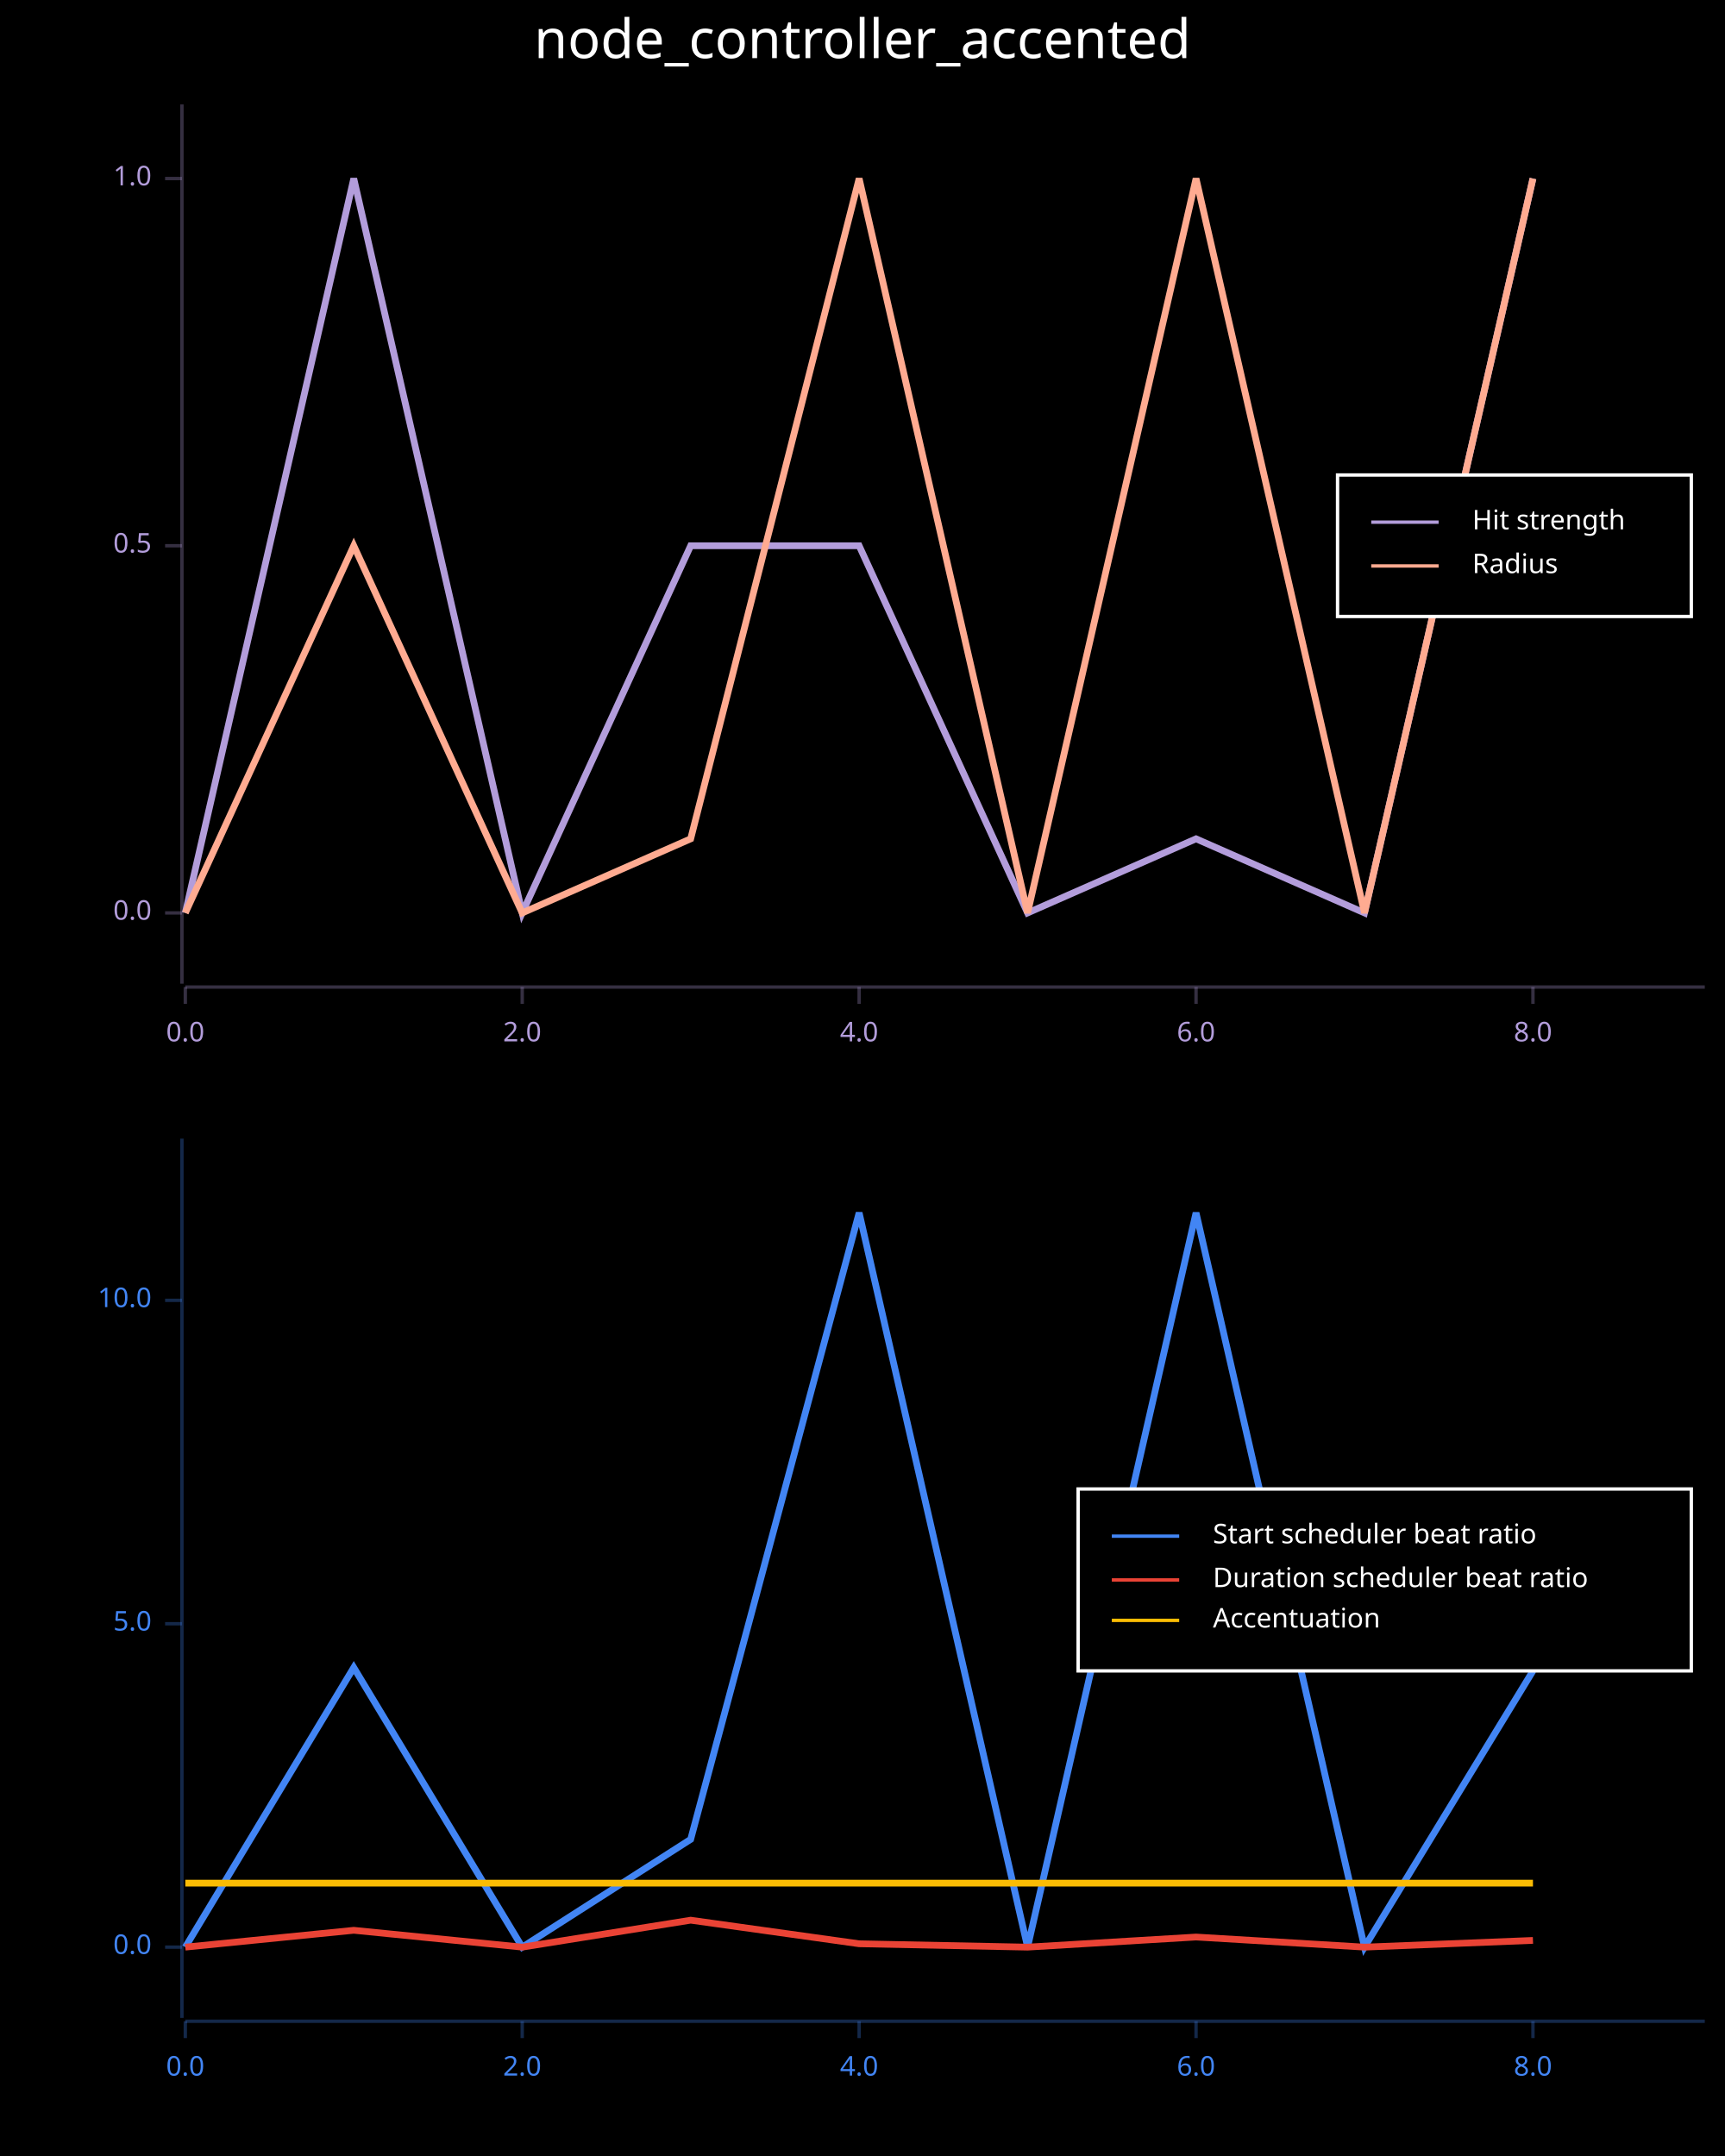
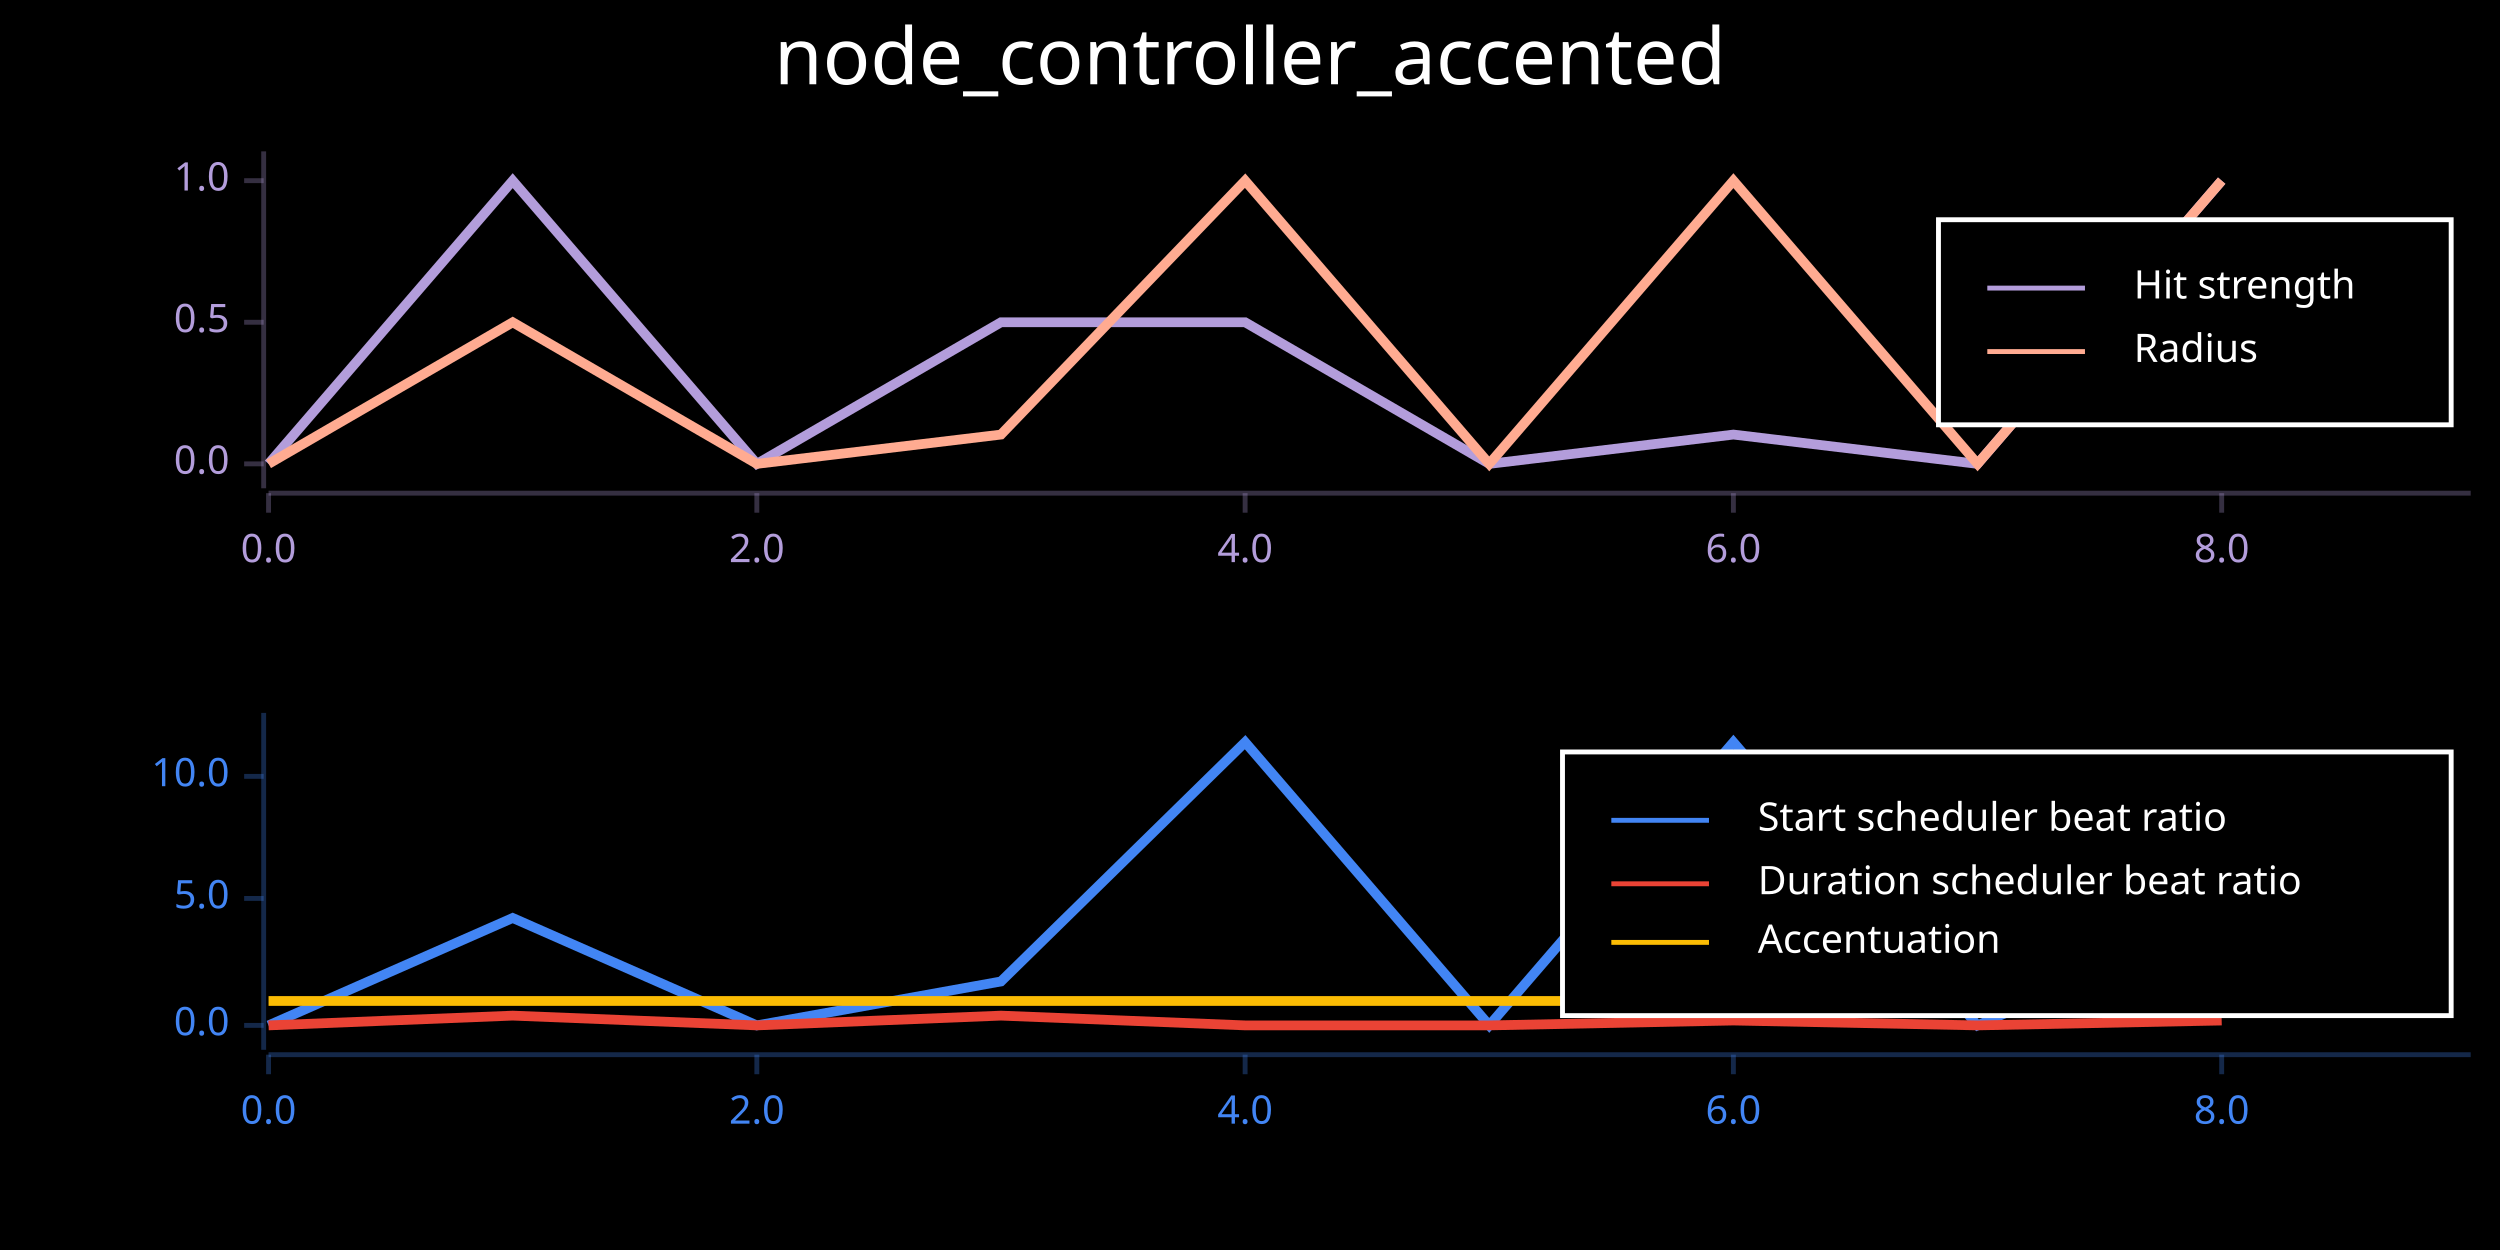
- <svg xmlns="http://www.w3.org/2000/svg" width="512" height="640" viewBox="0 0 512 640">
-   <rect x="0" y="0" width="512" height="640" opacity="1" fill="#000000" stroke="none" />
+ <svg xmlns="http://www.w3.org/2000/svg" width="512" height="256" viewBox="0 0 512 256">
+   <rect x="0" y="0" width="512" height="256" opacity="1" fill="#000000" stroke="none" />
  <text x="256" y="5" dy="0.76em" text-anchor="middle" font-family="sans-serif" font-size="16.129" opacity="1" fill="#FFFFFF">
node_controller_accented
</text>
-   <polyline fill="none" opacity="0.3" stroke="#B39DDB" stroke-width="1" points="54,31 54,292 " />
-   <text x="45" y="271" dy="0.5ex" text-anchor="end" font-family="sans-serif" font-size="8.065" opacity="1" fill="#B39DDB">
+   <polyline fill="none" opacity="0.3" stroke="#B39DDB" stroke-width="1" points="54,31 54,100 " />
+   <text x="47" y="95" dy="0.5ex" text-anchor="end" font-family="sans-serif" font-size="8.065" opacity="1" fill="#B39DDB">
0.0
</text>
-   <polyline fill="none" opacity="0.3" stroke="#B39DDB" stroke-width="1" points="49,271 54,271 " />
-   <text x="45" y="162" dy="0.5ex" text-anchor="end" font-family="sans-serif" font-size="8.065" opacity="1" fill="#B39DDB">
+   <polyline fill="none" opacity="0.3" stroke="#B39DDB" stroke-width="1" points="50,95 54,95 " />
+   <text x="47" y="66" dy="0.5ex" text-anchor="end" font-family="sans-serif" font-size="8.065" opacity="1" fill="#B39DDB">
0.5
</text>
-   <polyline fill="none" opacity="0.3" stroke="#B39DDB" stroke-width="1" points="49,162 54,162 " />
-   <text x="45" y="53" dy="0.5ex" text-anchor="end" font-family="sans-serif" font-size="8.065" opacity="1" fill="#B39DDB">
+   <polyline fill="none" opacity="0.3" stroke="#B39DDB" stroke-width="1" points="50,66 54,66 " />
+   <text x="47" y="37" dy="0.5ex" text-anchor="end" font-family="sans-serif" font-size="8.065" opacity="1" fill="#B39DDB">
1.0
</text>
-   <polyline fill="none" opacity="0.3" stroke="#B39DDB" stroke-width="1" points="49,53 54,53 " />
-   <polyline fill="none" opacity="0.3" stroke="#B39DDB" stroke-width="1" points="55,293 506,293 " />
-   <text x="55" y="303" dy="0.76em" text-anchor="middle" font-family="sans-serif" font-size="8.065" opacity="1" fill="#B39DDB">
+   <polyline fill="none" opacity="0.3" stroke="#B39DDB" stroke-width="1" points="50,37 54,37 " />
+   <polyline fill="none" opacity="0.3" stroke="#B39DDB" stroke-width="1" points="55,101 506,101 " />
+   <text x="55" y="109" dy="0.76em" text-anchor="middle" font-family="sans-serif" font-size="8.065" opacity="1" fill="#B39DDB">
0.0
</text>
-   <polyline fill="none" opacity="0.3" stroke="#B39DDB" stroke-width="1" points="55,293 55,298 " />
-   <text x="155" y="303" dy="0.76em" text-anchor="middle" font-family="sans-serif" font-size="8.065" opacity="1" fill="#B39DDB">
+   <polyline fill="none" opacity="0.3" stroke="#B39DDB" stroke-width="1" points="55,101 55,105 " />
+   <text x="155" y="109" dy="0.76em" text-anchor="middle" font-family="sans-serif" font-size="8.065" opacity="1" fill="#B39DDB">
2.0
</text>
-   <polyline fill="none" opacity="0.3" stroke="#B39DDB" stroke-width="1" points="155,293 155,298 " />
-   <text x="255" y="303" dy="0.76em" text-anchor="middle" font-family="sans-serif" font-size="8.065" opacity="1" fill="#B39DDB">
+   <polyline fill="none" opacity="0.3" stroke="#B39DDB" stroke-width="1" points="155,101 155,105 " />
+   <text x="255" y="109" dy="0.76em" text-anchor="middle" font-family="sans-serif" font-size="8.065" opacity="1" fill="#B39DDB">
4.0
</text>
-   <polyline fill="none" opacity="0.3" stroke="#B39DDB" stroke-width="1" points="255,293 255,298 " />
-   <text x="355" y="303" dy="0.76em" text-anchor="middle" font-family="sans-serif" font-size="8.065" opacity="1" fill="#B39DDB">
+   <polyline fill="none" opacity="0.3" stroke="#B39DDB" stroke-width="1" points="255,101 255,105 " />
+   <text x="355" y="109" dy="0.76em" text-anchor="middle" font-family="sans-serif" font-size="8.065" opacity="1" fill="#B39DDB">
6.0
</text>
-   <polyline fill="none" opacity="0.3" stroke="#B39DDB" stroke-width="1" points="355,293 355,298 " />
-   <text x="455" y="303" dy="0.76em" text-anchor="middle" font-family="sans-serif" font-size="8.065" opacity="1" fill="#B39DDB">
+   <polyline fill="none" opacity="0.3" stroke="#B39DDB" stroke-width="1" points="355,101 355,105 " />
+   <text x="455" y="109" dy="0.76em" text-anchor="middle" font-family="sans-serif" font-size="8.065" opacity="1" fill="#B39DDB">
8.0
</text>
-   <polyline fill="none" opacity="0.3" stroke="#B39DDB" stroke-width="1" points="455,293 455,298 " />
-   <polyline fill="none" opacity="1" stroke="#B39DDB" stroke-width="2" points="55,271 105,53 155,271 205,162 255,162 305,271 355,249 405,271 455,53 " />
-   <polyline fill="none" opacity="1" stroke="#FFAB91" stroke-width="2" points="55,271 105,162 155,271 205,249 255,53 305,271 355,53 405,271 455,53 " />
-   <rect x="397" y="141" width="105" height="42" opacity="1" fill="#000000" stroke="none" />
-   <rect x="397" y="141" width="105" height="42" opacity="1" fill="none" stroke="#FFFFFF" />
-   <text x="437" y="151" dy="0.76em" text-anchor="start" font-family="sans-serif" font-size="8.065" opacity="1" fill="#FFFFFF">
+   <polyline fill="none" opacity="0.3" stroke="#B39DDB" stroke-width="1" points="455,101 455,105 " />
+   <polyline fill="none" opacity="1" stroke="#B39DDB" stroke-width="2" points="55,95 105,37 155,95 205,66 255,66 305,95 355,89 405,95 455,37 " />
+   <polyline fill="none" opacity="1" stroke="#FFAB91" stroke-width="2" points="55,95 105,66 155,95 205,89 255,37 305,95 355,37 405,95 455,37 " />
+   <rect x="397" y="45" width="105" height="42" opacity="1" fill="#000000" stroke="none" />
+   <rect x="397" y="45" width="105" height="42" opacity="1" fill="none" stroke="#FFFFFF" />
+   <text x="437" y="55" dy="0.76em" text-anchor="start" font-family="sans-serif" font-size="8.065" opacity="1" fill="#FFFFFF">
Hit strength
</text>
-   <text x="437" y="164" dy="0.76em" text-anchor="start" font-family="sans-serif" font-size="8.065" opacity="1" fill="#FFFFFF">
+   <text x="437" y="68" dy="0.76em" text-anchor="start" font-family="sans-serif" font-size="8.065" opacity="1" fill="#FFFFFF">
Radius
</text>
-   <polyline fill="none" opacity="1" stroke="#B39DDB" stroke-width="1" points="407,155 427,155 " />
-   <polyline fill="none" opacity="1" stroke="#FFAB91" stroke-width="1" points="407,168 427,168 " />
-   <polyline fill="none" opacity="0.3" stroke="#4285F4" stroke-width="1" points="54,338 54,599 " />
-   <text x="45" y="578" dy="0.5ex" text-anchor="end" font-family="sans-serif" font-size="8.065" opacity="1" fill="#4285F4">
+   <polyline fill="none" opacity="1" stroke="#B39DDB" stroke-width="1" points="407,59 427,59 " />
+   <polyline fill="none" opacity="1" stroke="#FFAB91" stroke-width="1" points="407,72 427,72 " />
+   <polyline fill="none" opacity="0.3" stroke="#4285F4" stroke-width="1" points="54,146 54,215 " />
+   <text x="47" y="210" dy="0.5ex" text-anchor="end" font-family="sans-serif" font-size="8.065" opacity="1" fill="#4285F4">
0.0
</text>
-   <polyline fill="none" opacity="0.3" stroke="#4285F4" stroke-width="1" points="49,578 54,578 " />
-   <text x="45" y="482" dy="0.5ex" text-anchor="end" font-family="sans-serif" font-size="8.065" opacity="1" fill="#4285F4">
+   <polyline fill="none" opacity="0.3" stroke="#4285F4" stroke-width="1" points="50,210 54,210 " />
+   <text x="47" y="184" dy="0.5ex" text-anchor="end" font-family="sans-serif" font-size="8.065" opacity="1" fill="#4285F4">
5.0
</text>
-   <polyline fill="none" opacity="0.3" stroke="#4285F4" stroke-width="1" points="49,482 54,482 " />
-   <text x="45" y="386" dy="0.5ex" text-anchor="end" font-family="sans-serif" font-size="8.065" opacity="1" fill="#4285F4">
+   <polyline fill="none" opacity="0.3" stroke="#4285F4" stroke-width="1" points="50,184 54,184 " />
+   <text x="47" y="159" dy="0.5ex" text-anchor="end" font-family="sans-serif" font-size="8.065" opacity="1" fill="#4285F4">
10.0
</text>
-   <polyline fill="none" opacity="0.3" stroke="#4285F4" stroke-width="1" points="49,386 54,386 " />
-   <polyline fill="none" opacity="0.3" stroke="#4285F4" stroke-width="1" points="55,600 506,600 " />
-   <text x="55" y="610" dy="0.76em" text-anchor="middle" font-family="sans-serif" font-size="8.065" opacity="1" fill="#4285F4">
+   <polyline fill="none" opacity="0.3" stroke="#4285F4" stroke-width="1" points="50,159 54,159 " />
+   <polyline fill="none" opacity="0.3" stroke="#4285F4" stroke-width="1" points="55,216 506,216 " />
+   <text x="55" y="224" dy="0.76em" text-anchor="middle" font-family="sans-serif" font-size="8.065" opacity="1" fill="#4285F4">
0.0
</text>
-   <polyline fill="none" opacity="0.3" stroke="#4285F4" stroke-width="1" points="55,600 55,605 " />
-   <text x="155" y="610" dy="0.76em" text-anchor="middle" font-family="sans-serif" font-size="8.065" opacity="1" fill="#4285F4">
+   <polyline fill="none" opacity="0.3" stroke="#4285F4" stroke-width="1" points="55,216 55,220 " />
+   <text x="155" y="224" dy="0.76em" text-anchor="middle" font-family="sans-serif" font-size="8.065" opacity="1" fill="#4285F4">
2.0
</text>
-   <polyline fill="none" opacity="0.3" stroke="#4285F4" stroke-width="1" points="155,600 155,605 " />
-   <text x="255" y="610" dy="0.76em" text-anchor="middle" font-family="sans-serif" font-size="8.065" opacity="1" fill="#4285F4">
+   <polyline fill="none" opacity="0.3" stroke="#4285F4" stroke-width="1" points="155,216 155,220 " />
+   <text x="255" y="224" dy="0.76em" text-anchor="middle" font-family="sans-serif" font-size="8.065" opacity="1" fill="#4285F4">
4.0
</text>
-   <polyline fill="none" opacity="0.3" stroke="#4285F4" stroke-width="1" points="255,600 255,605 " />
-   <text x="355" y="610" dy="0.76em" text-anchor="middle" font-family="sans-serif" font-size="8.065" opacity="1" fill="#4285F4">
+   <polyline fill="none" opacity="0.3" stroke="#4285F4" stroke-width="1" points="255,216 255,220 " />
+   <text x="355" y="224" dy="0.76em" text-anchor="middle" font-family="sans-serif" font-size="8.065" opacity="1" fill="#4285F4">
6.0
</text>
-   <polyline fill="none" opacity="0.3" stroke="#4285F4" stroke-width="1" points="355,600 355,605 " />
-   <text x="455" y="610" dy="0.76em" text-anchor="middle" font-family="sans-serif" font-size="8.065" opacity="1" fill="#4285F4">
+   <polyline fill="none" opacity="0.3" stroke="#4285F4" stroke-width="1" points="355,216 355,220 " />
+   <text x="455" y="224" dy="0.76em" text-anchor="middle" font-family="sans-serif" font-size="8.065" opacity="1" fill="#4285F4">
8.0
</text>
-   <polyline fill="none" opacity="0.3" stroke="#4285F4" stroke-width="1" points="455,600 455,605 " />
-   <polyline fill="none" opacity="1" stroke="#4285F4" stroke-width="2" points="55,578 105,495 155,578 205,546 255,360 305,578 355,360 405,578 455,496 " />
-   <polyline fill="none" opacity="1" stroke="#EA4335" stroke-width="2" points="55,578 105,573 155,578 205,570 255,577 305,578 355,575 405,578 455,576 " />
-   <polyline fill="none" opacity="1" stroke="#FBBC04" stroke-width="2" points="55,559 105,559 155,559 205,559 255,559 305,559 355,559 405,559 455,559 " />
-   <rect x="320" y="442" width="182" height="54" opacity="1" fill="#000000" stroke="none" />
-   <rect x="320" y="442" width="182" height="54" opacity="1" fill="none" stroke="#FFFFFF" />
-   <text x="360" y="452" dy="0.76em" text-anchor="start" font-family="sans-serif" font-size="8.065" opacity="1" fill="#FFFFFF">
+   <polyline fill="none" opacity="0.3" stroke="#4285F4" stroke-width="1" points="455,216 455,220 " />
+   <polyline fill="none" opacity="1" stroke="#4285F4" stroke-width="2" points="55,210 105,188 155,210 205,201 255,152 305,210 355,152 405,210 455,188 " />
+   <polyline fill="none" opacity="1" stroke="#EA4335" stroke-width="2" points="55,210 105,208 155,210 205,208 255,210 305,210 355,209 405,210 455,209 " />
+   <polyline fill="none" opacity="1" stroke="#FBBC04" stroke-width="2" points="55,205 105,205 155,205 205,205 255,205 305,205 355,205 405,205 455,205 " />
+   <rect x="320" y="154" width="182" height="54" opacity="1" fill="#000000" stroke="none" />
+   <rect x="320" y="154" width="182" height="54" opacity="1" fill="none" stroke="#FFFFFF" />
+   <text x="360" y="164" dy="0.76em" text-anchor="start" font-family="sans-serif" font-size="8.065" opacity="1" fill="#FFFFFF">
Start scheduler beat ratio
</text>
-   <text x="360" y="465" dy="0.76em" text-anchor="start" font-family="sans-serif" font-size="8.065" opacity="1" fill="#FFFFFF">
+   <text x="360" y="177" dy="0.76em" text-anchor="start" font-family="sans-serif" font-size="8.065" opacity="1" fill="#FFFFFF">
Duration scheduler beat ratio
</text>
-   <text x="360" y="477" dy="0.76em" text-anchor="start" font-family="sans-serif" font-size="8.065" opacity="1" fill="#FFFFFF">
+   <text x="360" y="189" dy="0.76em" text-anchor="start" font-family="sans-serif" font-size="8.065" opacity="1" fill="#FFFFFF">
Accentuation
</text>
-   <polyline fill="none" opacity="1" stroke="#4285F4" stroke-width="1" points="330,456 350,456 " />
-   <polyline fill="none" opacity="1" stroke="#EA4335" stroke-width="1" points="330,469 350,469 " />
-   <polyline fill="none" opacity="1" stroke="#FBBC04" stroke-width="1" points="330,481 350,481 " />
+   <polyline fill="none" opacity="1" stroke="#4285F4" stroke-width="1" points="330,168 350,168 " />
+   <polyline fill="none" opacity="1" stroke="#EA4335" stroke-width="1" points="330,181 350,181 " />
+   <polyline fill="none" opacity="1" stroke="#FBBC04" stroke-width="1" points="330,193 350,193 " />
</svg>
